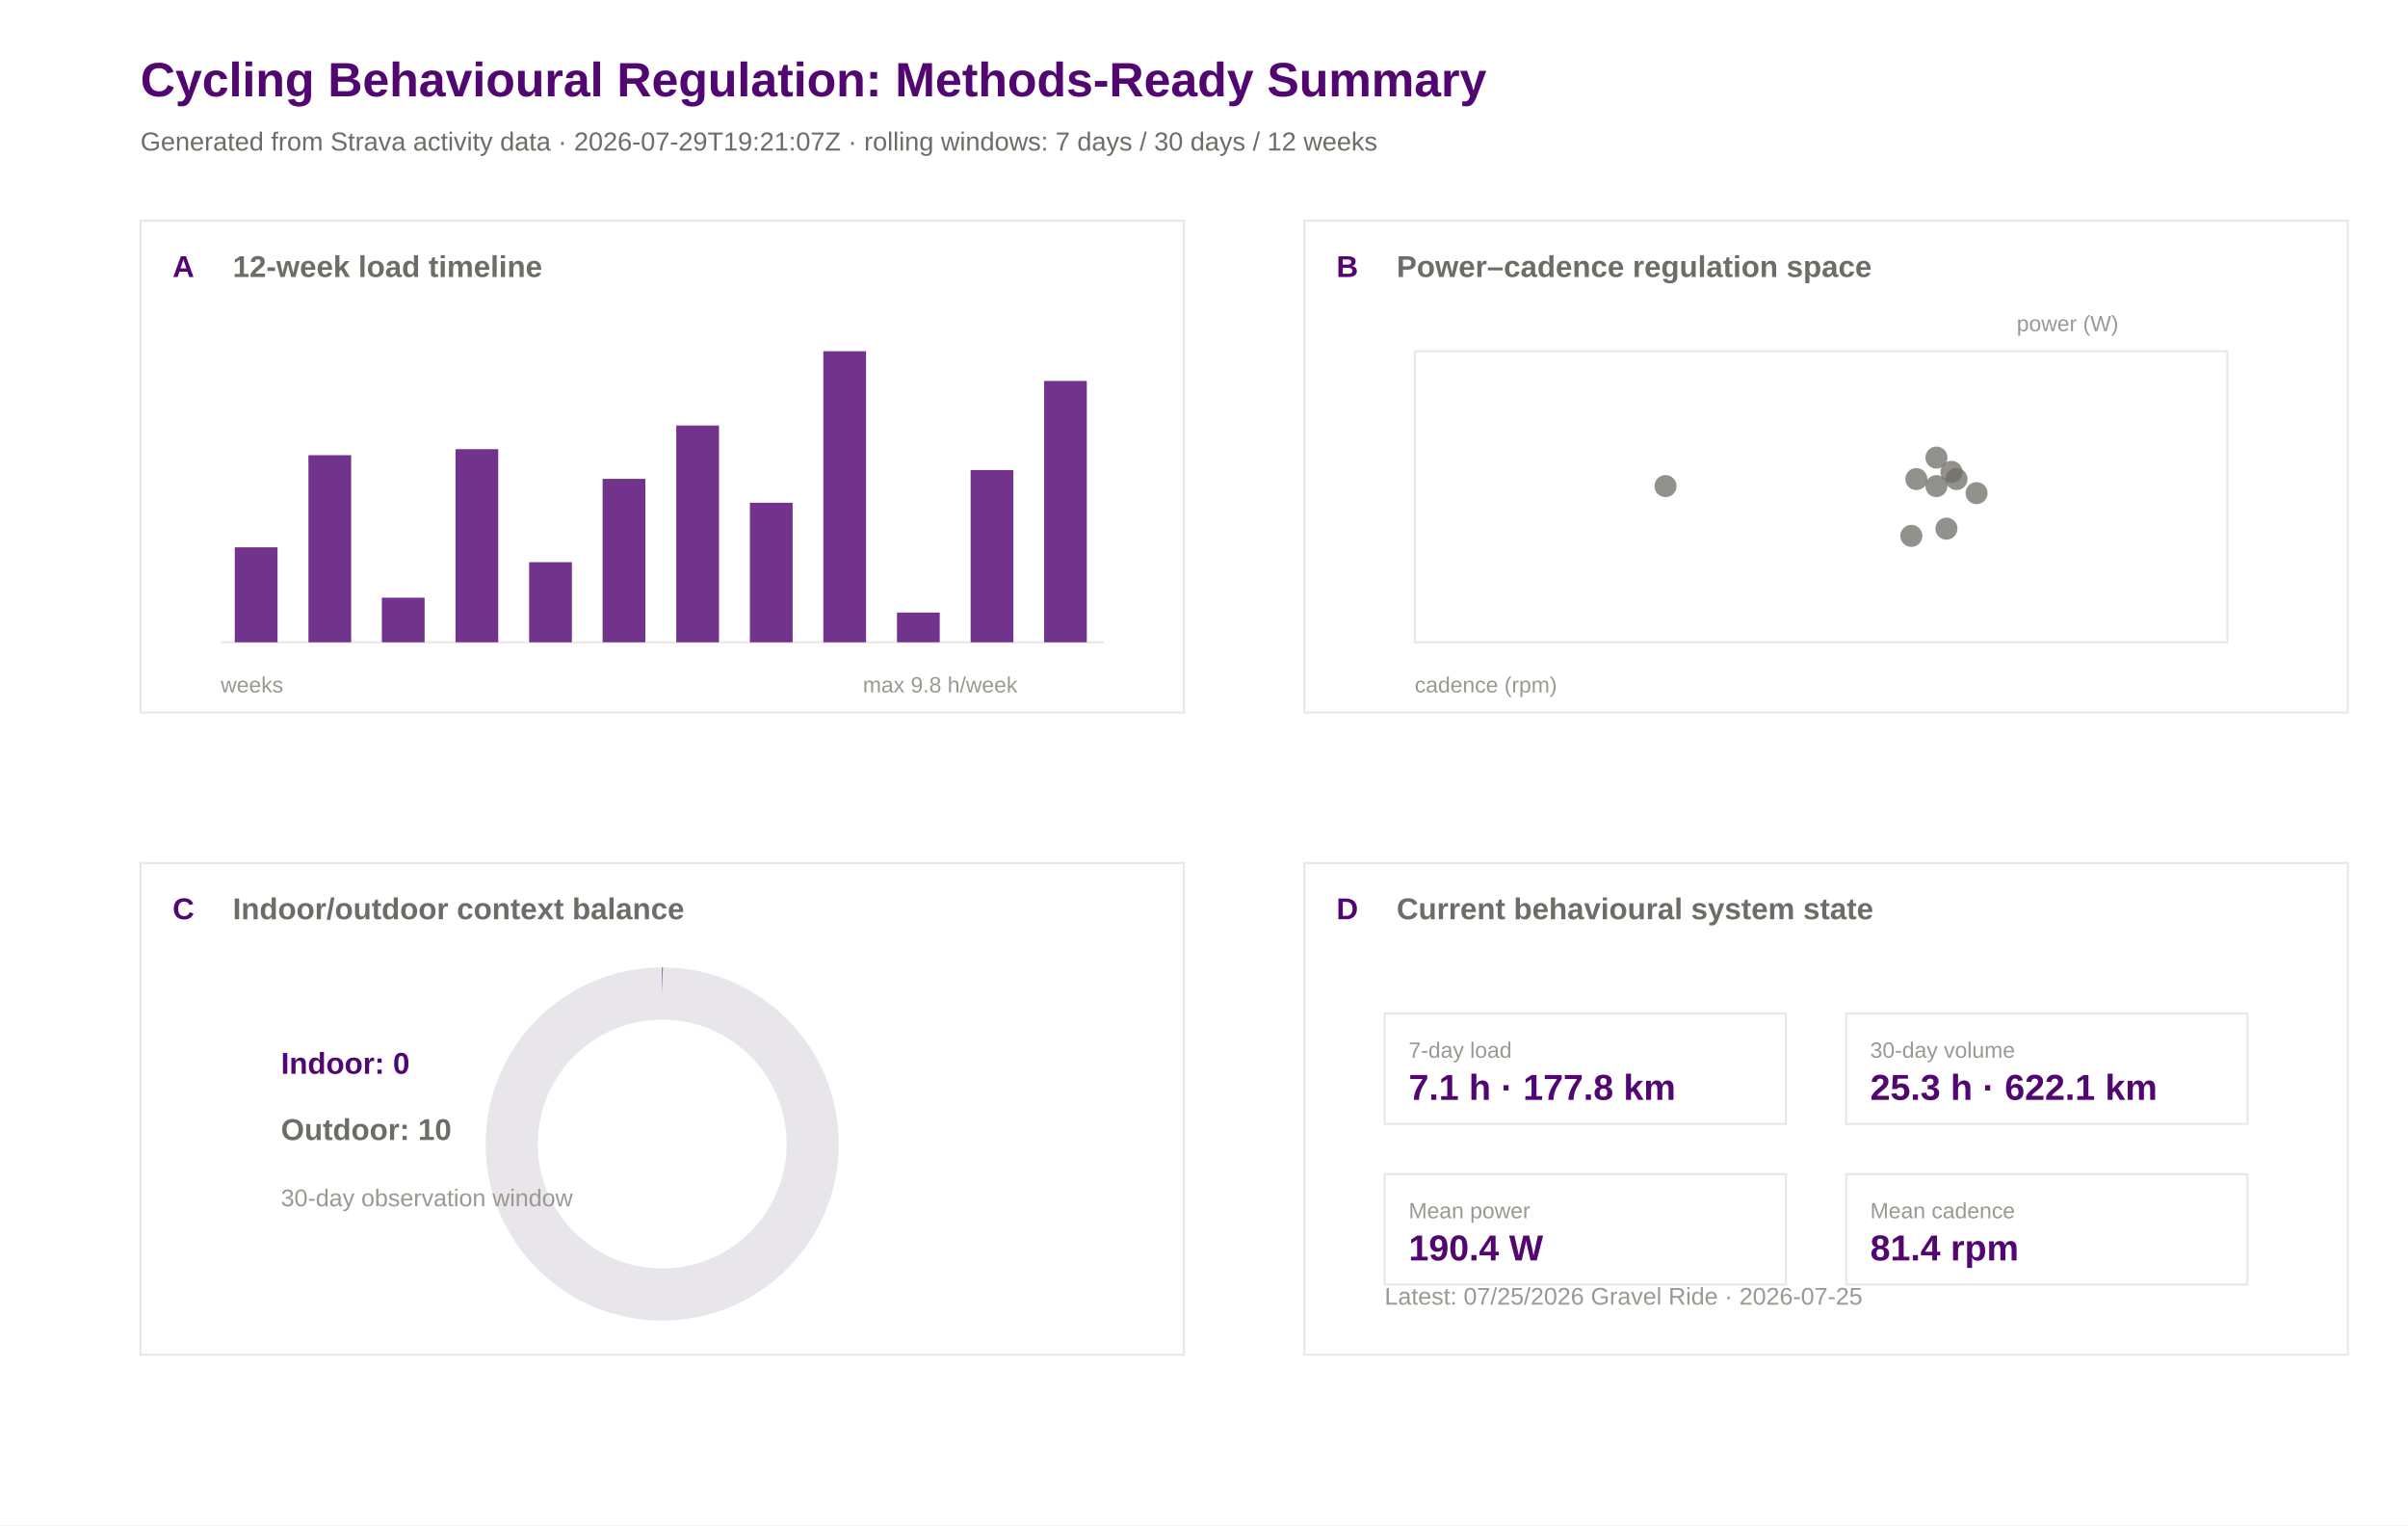
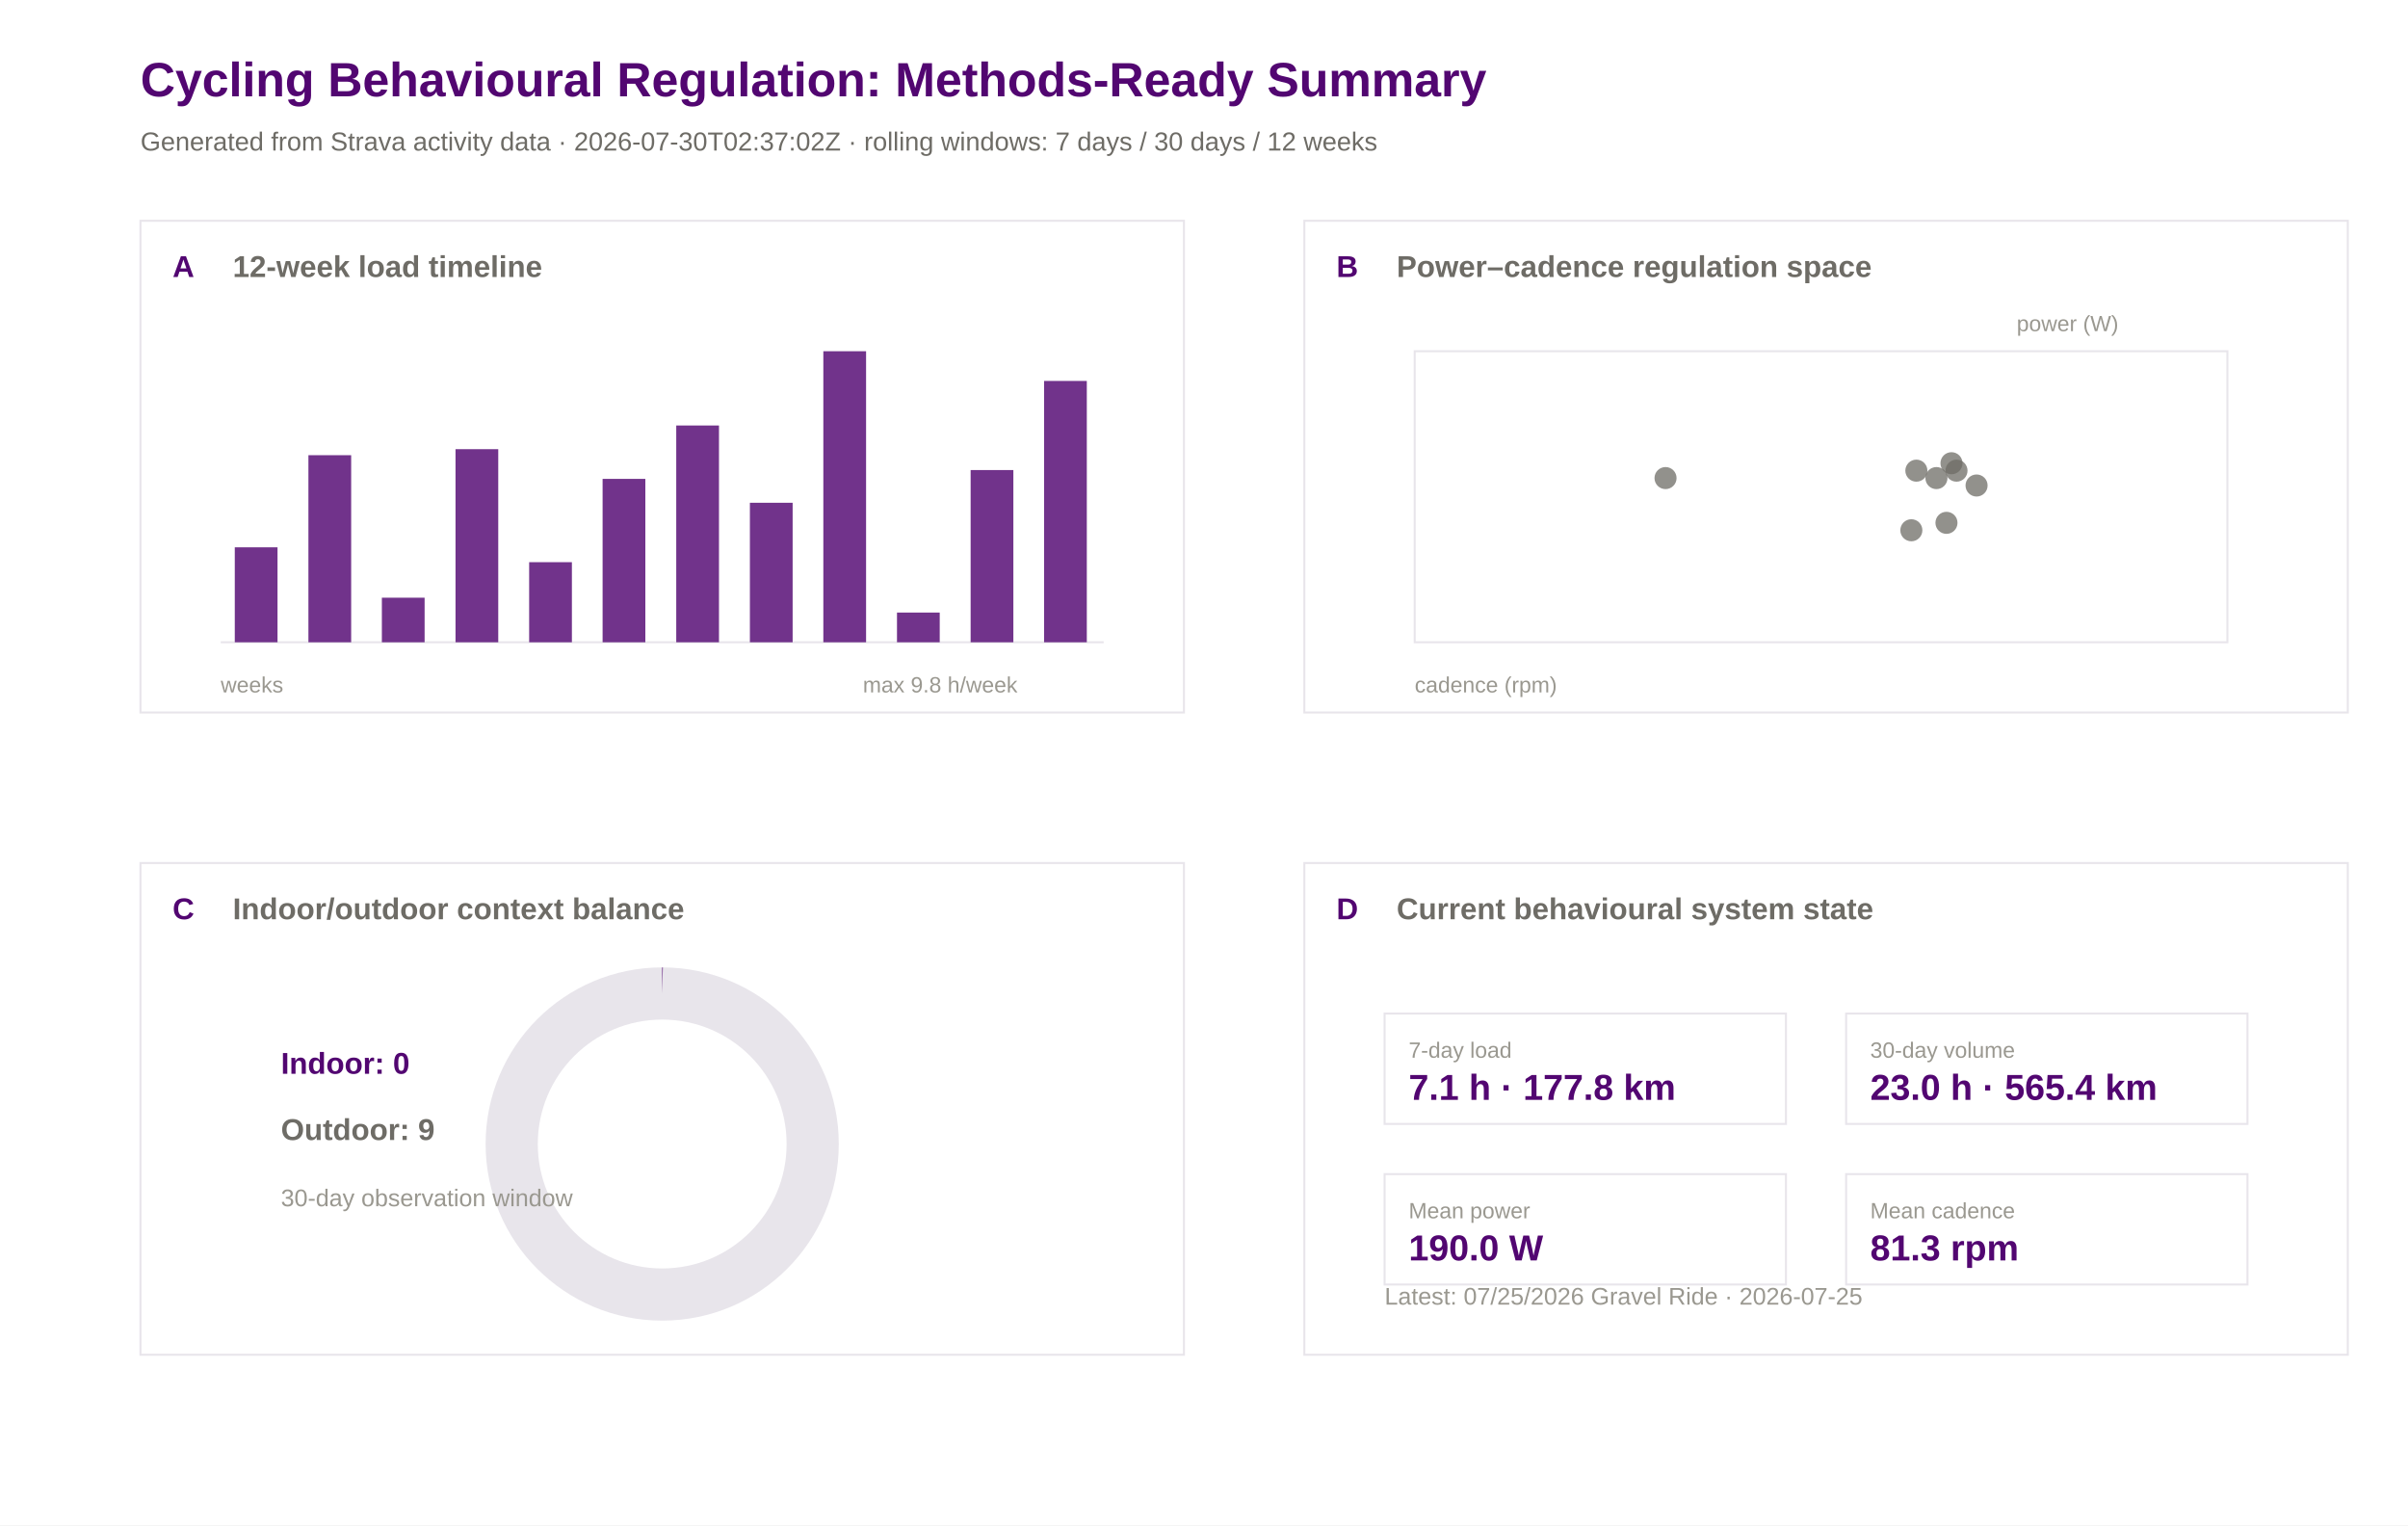
<svg xmlns="http://www.w3.org/2000/svg" width="1200" height="760" viewBox="0 0 1200 760">
  <rect width="100%" height="100%" fill="#ffffff" />
  <text x="70.0" y="48.0" font-family="Arial" font-size="24" font-weight="600" fill="#520671">Cycling Behavioural Regulation: Methods-Ready Summary</text>
-   <text x="70.0" y="75.0" font-family="Arial" font-size="13" font-weight="400" fill="#6e6c66">Generated from Strava activity data · 2026-07-29T19:21:07Z · rolling windows: 7 days / 30 days / 12 weeks</text>
+   <text x="70.0" y="75.0" font-family="Arial" font-size="13" font-weight="400" fill="#6e6c66">Generated from Strava activity data · 2026-07-30T02:37:02Z · rolling windows: 7 days / 30 days / 12 weeks</text>
  <rect x="70" y="110" width="520" height="245" fill="#ffffff" stroke="#e8e5eb" stroke-width="1" />
  <text x="86.0" y="138.0" font-family="Arial" font-size="15" font-weight="600" fill="#520671">A</text>
  <text x="116.0" y="138.0" font-family="Arial" font-size="15" font-weight="600" fill="#6e6c66">12-week load timeline</text>
  <rect x="650" y="110" width="520" height="245" fill="#ffffff" stroke="#e8e5eb" stroke-width="1" />
  <text x="666.0" y="138.0" font-family="Arial" font-size="15" font-weight="600" fill="#520671">B</text>
  <text x="696.0" y="138.0" font-family="Arial" font-size="15" font-weight="600" fill="#6e6c66">Power–cadence regulation space</text>
  <rect x="70" y="430" width="520" height="245" fill="#ffffff" stroke="#e8e5eb" stroke-width="1" />
  <text x="86.0" y="458.0" font-family="Arial" font-size="15" font-weight="600" fill="#520671">C</text>
  <text x="116.0" y="458.0" font-family="Arial" font-size="15" font-weight="600" fill="#6e6c66">Indoor/outdoor context balance</text>
  <rect x="650" y="430" width="520" height="245" fill="#ffffff" stroke="#e8e5eb" stroke-width="1" />
  <text x="666.0" y="458.0" font-family="Arial" font-size="15" font-weight="600" fill="#520671">D</text>
  <text x="696.0" y="458.0" font-family="Arial" font-size="15" font-weight="600" fill="#6e6c66">Current behavioural system state</text>
  <line x1="110" y1="320" x2="550" y2="320" stroke="#e8e5eb" />
  <rect x="117.0" y="272.7" width="21.3" height="47.3" fill="#520671" opacity="0.82" />
  <rect x="153.7" y="226.8" width="21.3" height="93.2" fill="#520671" opacity="0.82" />
  <rect x="190.3" y="297.8" width="21.3" height="22.2" fill="#520671" opacity="0.82" />
  <rect x="227.0" y="223.8" width="21.3" height="96.2" fill="#520671" opacity="0.82" />
  <rect x="263.7" y="280.1" width="21.3" height="39.9" fill="#520671" opacity="0.82" />
  <rect x="300.3" y="238.6" width="21.3" height="81.4" fill="#520671" opacity="0.82" />
  <rect x="337.0" y="212.0" width="21.3" height="108.0" fill="#520671" opacity="0.82" />
  <rect x="373.7" y="250.5" width="21.3" height="69.5" fill="#520671" opacity="0.82" />
  <rect x="410.3" y="175.0" width="21.3" height="145.0" fill="#520671" opacity="0.82" />
  <rect x="447.0" y="305.2" width="21.3" height="14.8" fill="#520671" opacity="0.82" />
  <rect x="483.7" y="234.2" width="21.3" height="85.8" fill="#520671" opacity="0.82" />
  <rect x="520.3" y="189.8" width="21.3" height="130.2" fill="#520671" opacity="0.82" />
  <text x="110.0" y="345.0" font-family="Arial" font-size="11" font-weight="400" fill="#9a9890">weeks</text>
  <text x="430.0" y="345.0" font-family="Arial" font-size="11" font-weight="400" fill="#9a9890">max 9.8 h/week</text>
  <rect x="705" y="175" width="405" height="145" fill="#ffffff" stroke="#e8e5eb" />
-   <circle cx="965.0" cy="228.0" r="5.5" fill="#6e6c66" opacity="0.75" />
-   <circle cx="972.5" cy="235.1" r="5.5" fill="#6e6c66" opacity="0.75" />
-   <circle cx="952.5" cy="267.0" r="5.5" fill="#6e6c66" opacity="0.75" />
-   <circle cx="955.0" cy="238.7" r="5.5" fill="#6e6c66" opacity="0.75" />
-   <circle cx="975.0" cy="238.7" r="5.5" fill="#6e6c66" opacity="0.75" />
-   <circle cx="830.0" cy="242.2" r="5.5" fill="#6e6c66" opacity="0.75" />
-   <circle cx="985.0" cy="245.7" r="5.5" fill="#6e6c66" opacity="0.75" />
-   <circle cx="965.0" cy="242.2" r="5.5" fill="#6e6c66" opacity="0.75" />
-   <circle cx="970.0" cy="263.4" r="5.5" fill="#6e6c66" opacity="0.75" />
+   <circle cx="972.5" cy="230.8" r="5.5" fill="#6e6c66" opacity="0.75" />
+   <circle cx="952.5" cy="264.2" r="5.5" fill="#6e6c66" opacity="0.75" />
+   <circle cx="955.0" cy="234.5" r="5.5" fill="#6e6c66" opacity="0.75" />
+   <circle cx="975.0" cy="234.5" r="5.5" fill="#6e6c66" opacity="0.75" />
+   <circle cx="830.0" cy="238.2" r="5.5" fill="#6e6c66" opacity="0.75" />
+   <circle cx="985.0" cy="241.9" r="5.5" fill="#6e6c66" opacity="0.75" />
+   <circle cx="965.0" cy="238.2" r="5.5" fill="#6e6c66" opacity="0.75" />
+   <circle cx="970.0" cy="260.5" r="5.5" fill="#6e6c66" opacity="0.75" />
  <text x="705.0" y="345.0" font-family="Arial" font-size="11" font-weight="400" fill="#9a9890">cadence (rpm)</text>
  <text x="1005.0" y="165.0" font-family="Arial" font-size="11" font-weight="400" fill="#9a9890">power (W)</text>
  <circle cx="330" cy="570" r="75" fill="none" stroke="#e8e5eb" stroke-width="26" />
  <circle cx="330" cy="570" r="75" fill="none" stroke="#520671" stroke-width="26" stroke-dasharray="0.0 471.2" transform="rotate(-90 330 570)" />
  <text x="140.0" y="535.0" font-family="Arial" font-size="15" font-weight="600" fill="#520671">Indoor: 0</text>
-   <text x="140.0" y="568.0" font-family="Arial" font-size="15" font-weight="600" fill="#6e6c66">Outdoor: 10</text>
+   <text x="140.0" y="568.0" font-family="Arial" font-size="15" font-weight="600" fill="#6e6c66">Outdoor: 9</text>
  <text x="140.0" y="601.0" font-family="Arial" font-size="12" font-weight="400" fill="#9a9890">30-day observation window</text>
  <rect x="690" y="505" width="200" height="55" fill="#ffffff" stroke="#e8e5eb" />
  <text x="702.0" y="527.0" font-family="Arial" font-size="11" font-weight="500" fill="#9a9890">7-day load</text>
  <text x="702.0" y="548.0" font-family="Arial" font-size="18" font-weight="600" fill="#520671">7.1 h · 177.8 km</text>
  <rect x="920" y="505" width="200" height="55" fill="#ffffff" stroke="#e8e5eb" />
  <text x="932.0" y="527.0" font-family="Arial" font-size="11" font-weight="500" fill="#9a9890">30-day volume</text>
-   <text x="932.0" y="548.0" font-family="Arial" font-size="18" font-weight="600" fill="#520671">25.3 h · 622.1 km</text>
+   <text x="932.0" y="548.0" font-family="Arial" font-size="18" font-weight="600" fill="#520671">23.0 h · 565.4 km</text>
  <rect x="690" y="585" width="200" height="55" fill="#ffffff" stroke="#e8e5eb" />
  <text x="702.0" y="607.0" font-family="Arial" font-size="11" font-weight="500" fill="#9a9890">Mean power</text>
-   <text x="702.0" y="628.0" font-family="Arial" font-size="18" font-weight="600" fill="#520671">190.4 W</text>
+   <text x="702.0" y="628.0" font-family="Arial" font-size="18" font-weight="600" fill="#520671">190.0 W</text>
  <rect x="920" y="585" width="200" height="55" fill="#ffffff" stroke="#e8e5eb" />
  <text x="932.0" y="607.0" font-family="Arial" font-size="11" font-weight="500" fill="#9a9890">Mean cadence</text>
-   <text x="932.0" y="628.0" font-family="Arial" font-size="18" font-weight="600" fill="#520671">81.4 rpm</text>
+   <text x="932.0" y="628.0" font-family="Arial" font-size="18" font-weight="600" fill="#520671">81.3 rpm</text>
  <text x="690.0" y="650.0" font-family="Arial" font-size="12" font-weight="400" fill="#9a9890">Latest: 07/25/2026 Gravel Ride · 2026-07-25</text>
</svg>
